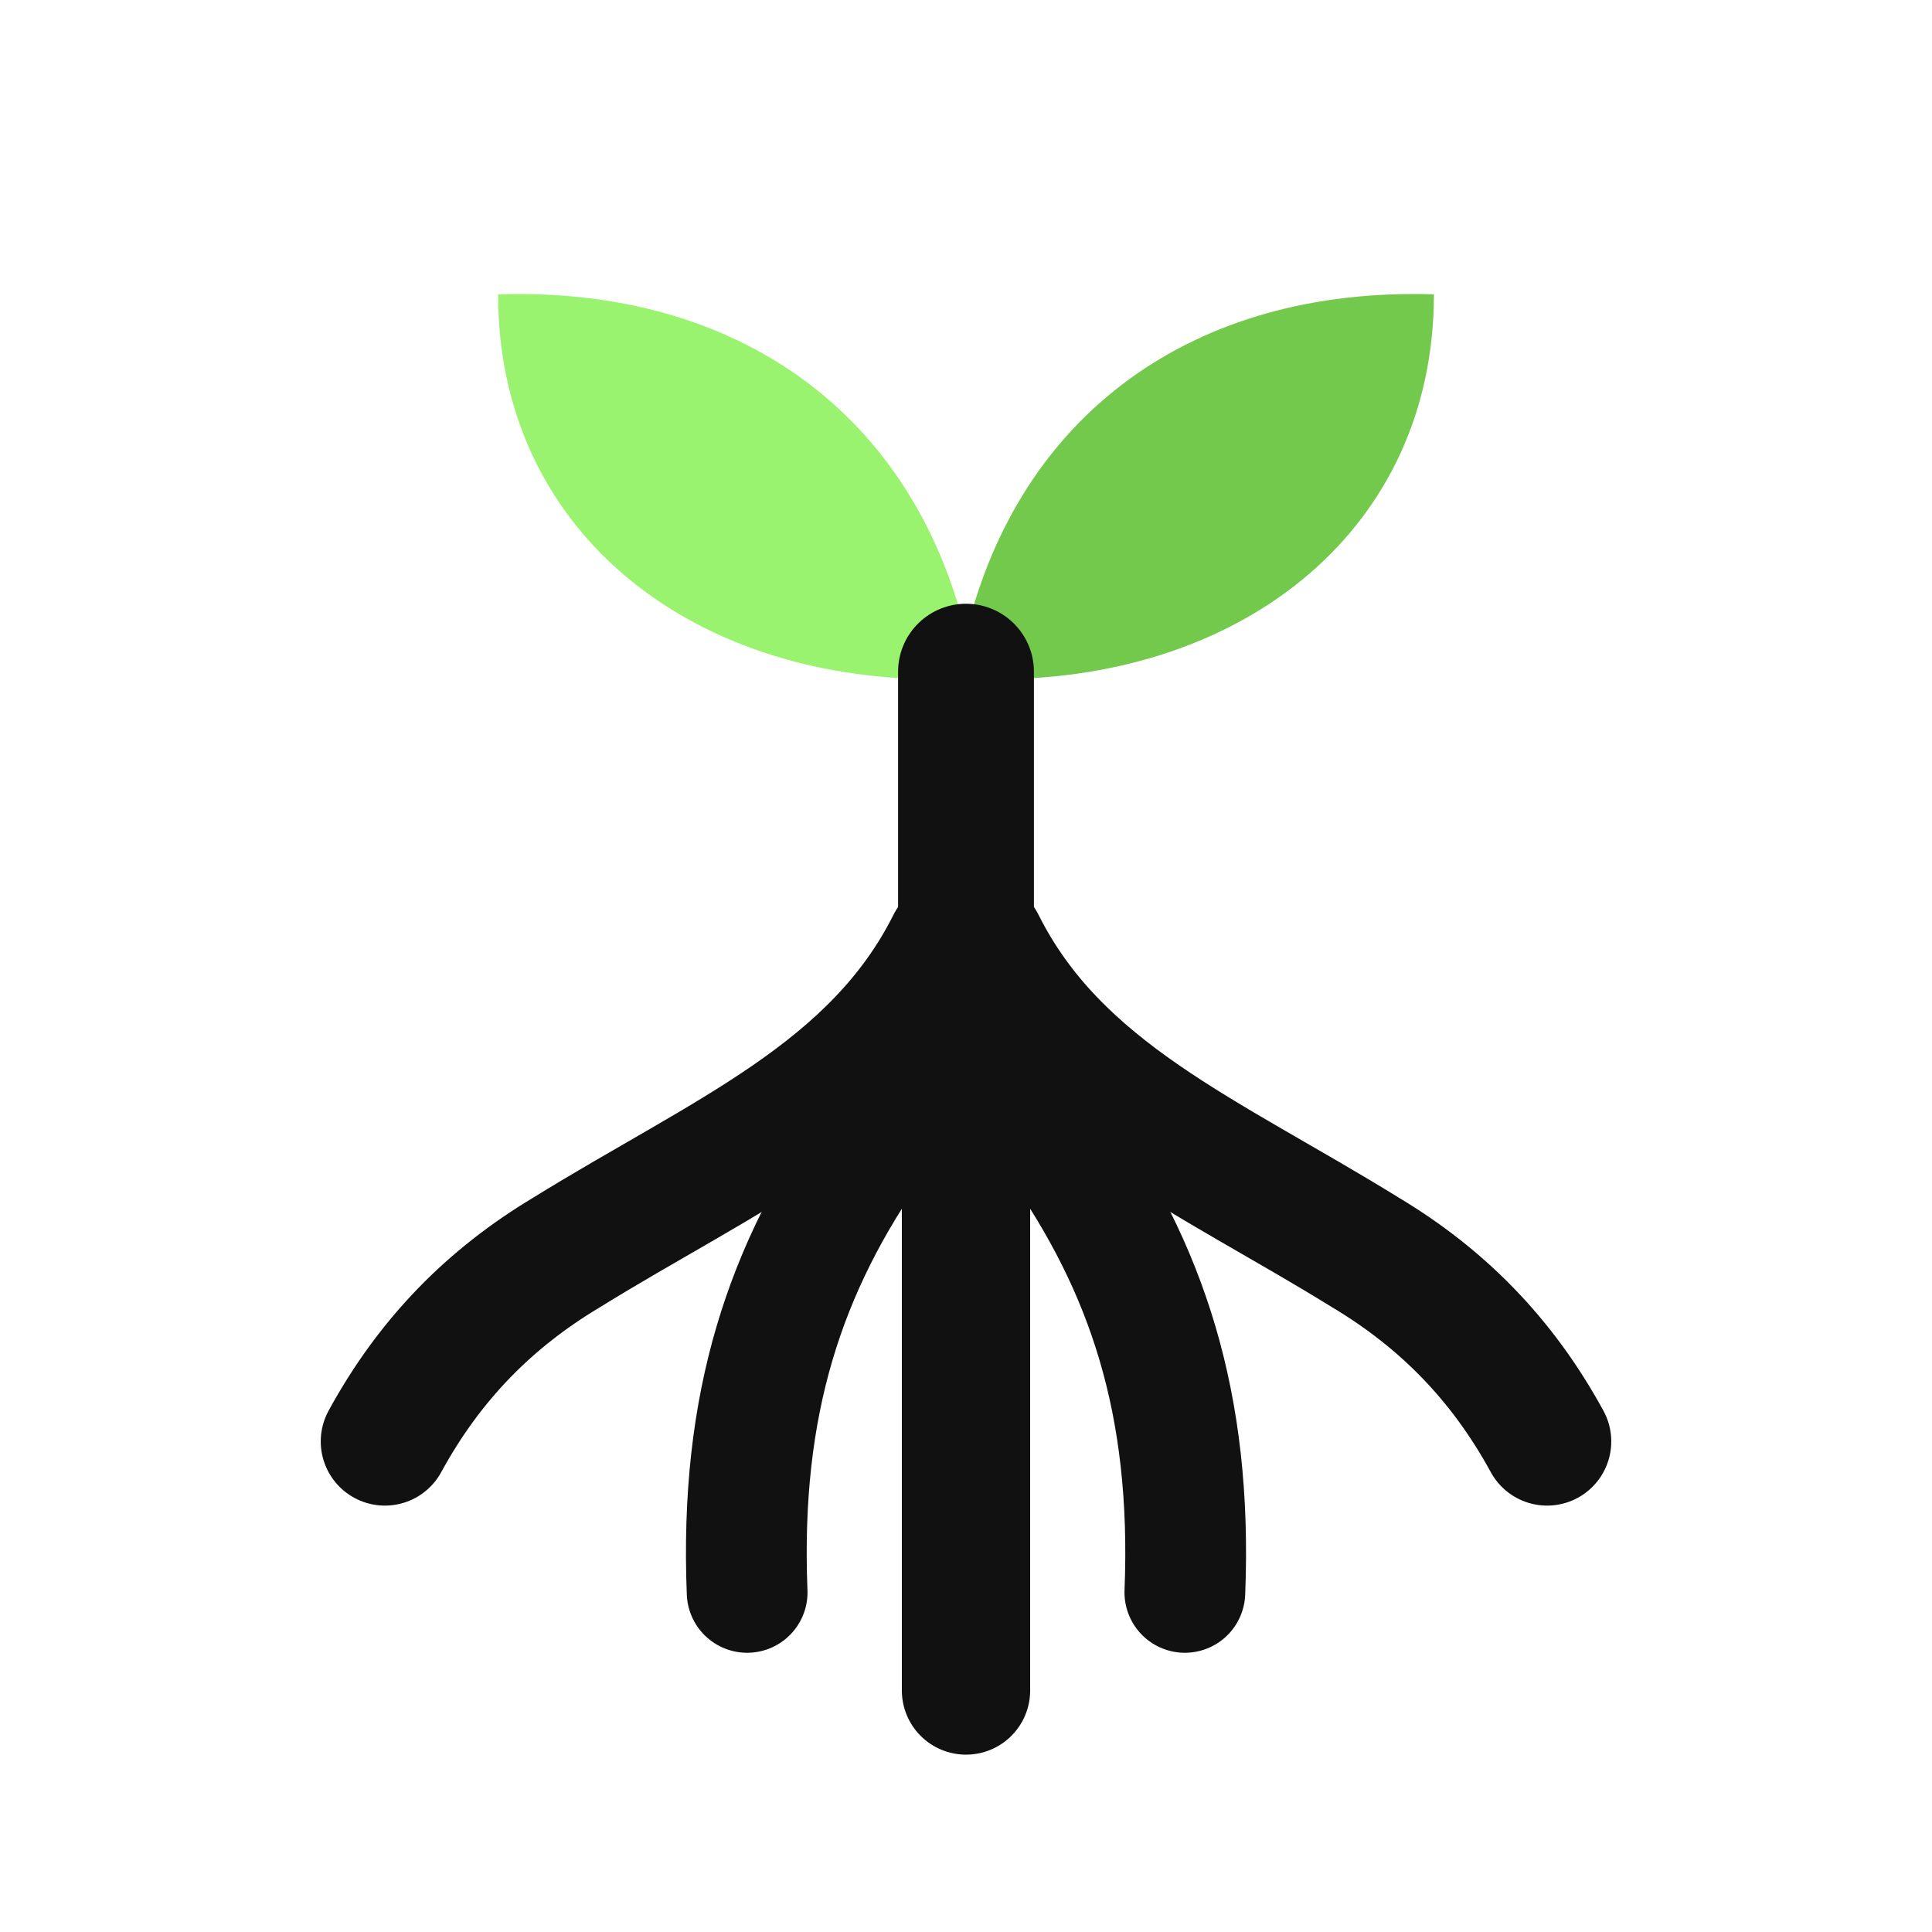
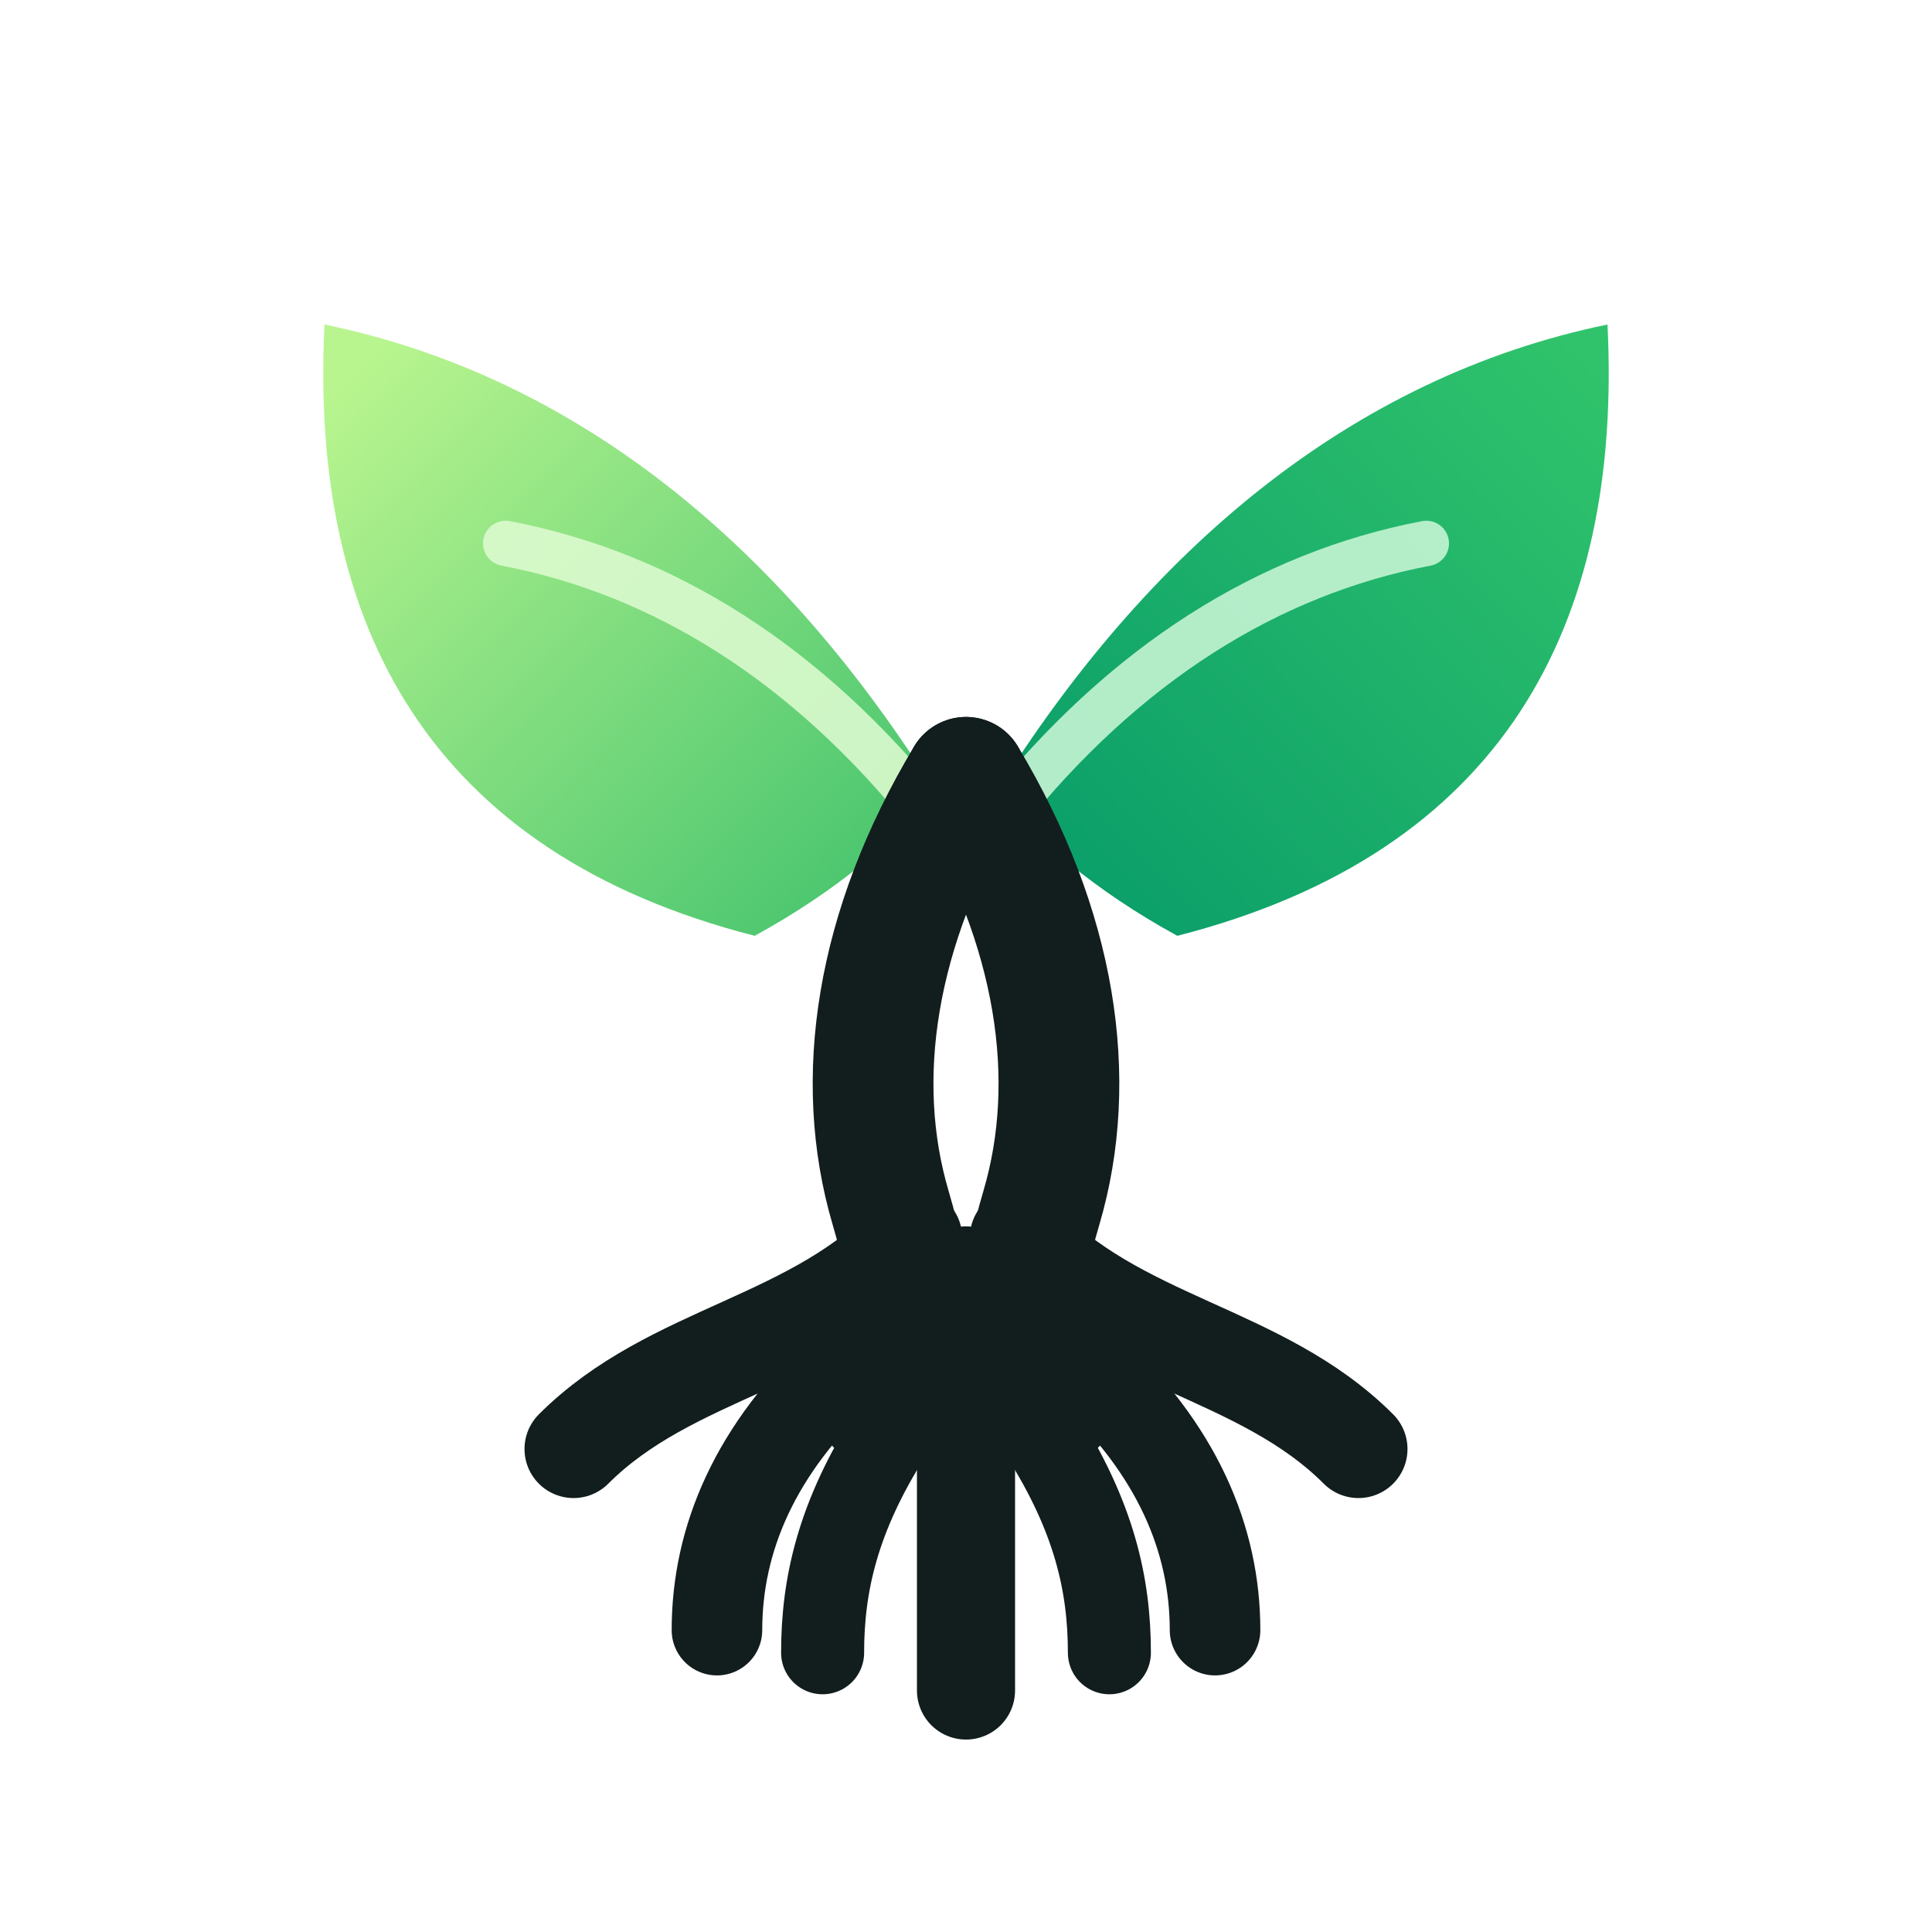
<svg xmlns="http://www.w3.org/2000/svg" width="256" height="256" viewBox="0 0 256 256" fill="none">
-   <path d="M124 90C91 90 66 70 66 39C98 38 121 55 128 84L124 90Z" fill="#9AF36E" />
-   <path d="M132 90C165 90 190 70 190 39C158 38 135 55 128 84L132 90Z" fill="#72C94B" />
-   <path d="M128 89V157" stroke="#111111" stroke-width="18" stroke-linecap="round" />
-   <path d="M126 125C116 145 96 153 75 166C65 172 57 180 51 191" stroke="#111111" stroke-width="17" stroke-linecap="round" stroke-linejoin="round" />
-   <path d="M130 125C140 145 160 153 181 166C191 172 199 180 205 191" stroke="#111111" stroke-width="17" stroke-linecap="round" stroke-linejoin="round" />
-   <path d="M116 151C104 168 98 186 99 211" stroke="#111111" stroke-width="16" stroke-linecap="round" />
-   <path d="M140 151C152 168 158 186 157 211" stroke="#111111" stroke-width="16" stroke-linecap="round" />
-   <path d="M128 156C128 178 128 200 128 224" stroke="#111111" stroke-width="17" stroke-linecap="round" />
+   <defs>
+     <linearGradient id="leafL" x1="46" y1="49" x2="127" y2="128" gradientUnits="userSpaceOnUse">
+       <stop stop-color="#B9F58F" />
+       <stop offset="1" stop-color="#38BE6A" />
+     </linearGradient>
+     <linearGradient id="leafR" x1="211" y1="48" x2="129" y2="127" gradientUnits="userSpaceOnUse">
+       <stop stop-color="#30C36B" />
+       <stop offset="1" stop-color="#05996A" />
+     </linearGradient>
+   </defs>
+   <path d="M124 105C104 73 77 50 43 43C41 83 57 113 100 124C111 118 119 111 124 105Z" fill="url(#leafL)" />
+   <path d="M132 105C152 73 179 50 213 43C215 83 199 113 156 124C145 118 137 111 132 105Z" fill="url(#leafR)" />
+   <path d="M67 72C88 76 107 88 123 108" stroke="#DDFACF" stroke-width="6" stroke-linecap="round" opacity=".88" />
+   <path d="M189 72C168 76 149 88 133 108" stroke="#C8F6D5" stroke-width="6" stroke-linecap="round" opacity=".88" />
+   <path d="M128 103C116 123 113 143 118 160C121 170 121 178 116 186" stroke="#121D1D" stroke-width="16" stroke-linecap="round" />
+   <path d="M128 103C140 123 143 143 138 160C135 170 135 178 140 186" stroke="#121D1D" stroke-width="16" stroke-linecap="round" />
+   <path d="M121 164C108 178 89 179 76 192" stroke="#121D1D" stroke-width="13" stroke-linecap="round" />
+   <path d="M135 164C148 178 167 179 180 192" stroke="#121D1D" stroke-width="13" stroke-linecap="round" />
+   <path d="M112 181C100 192 95 204 95 216" stroke="#121D1D" stroke-width="12" stroke-linecap="round" />
+   <path d="M144 181C156 192 161 204 161 216" stroke="#121D1D" stroke-width="12" stroke-linecap="round" />
+   <path d="M128 169V224" stroke="#121D1D" stroke-width="13" stroke-linecap="round" />
+   <path d="M118 190C111 201 109 210 109 219" stroke="#121D1D" stroke-width="11" stroke-linecap="round" />
+   <path d="M138 190C145 201 147 210 147 219" stroke="#121D1D" stroke-width="11" stroke-linecap="round" />
</svg>
